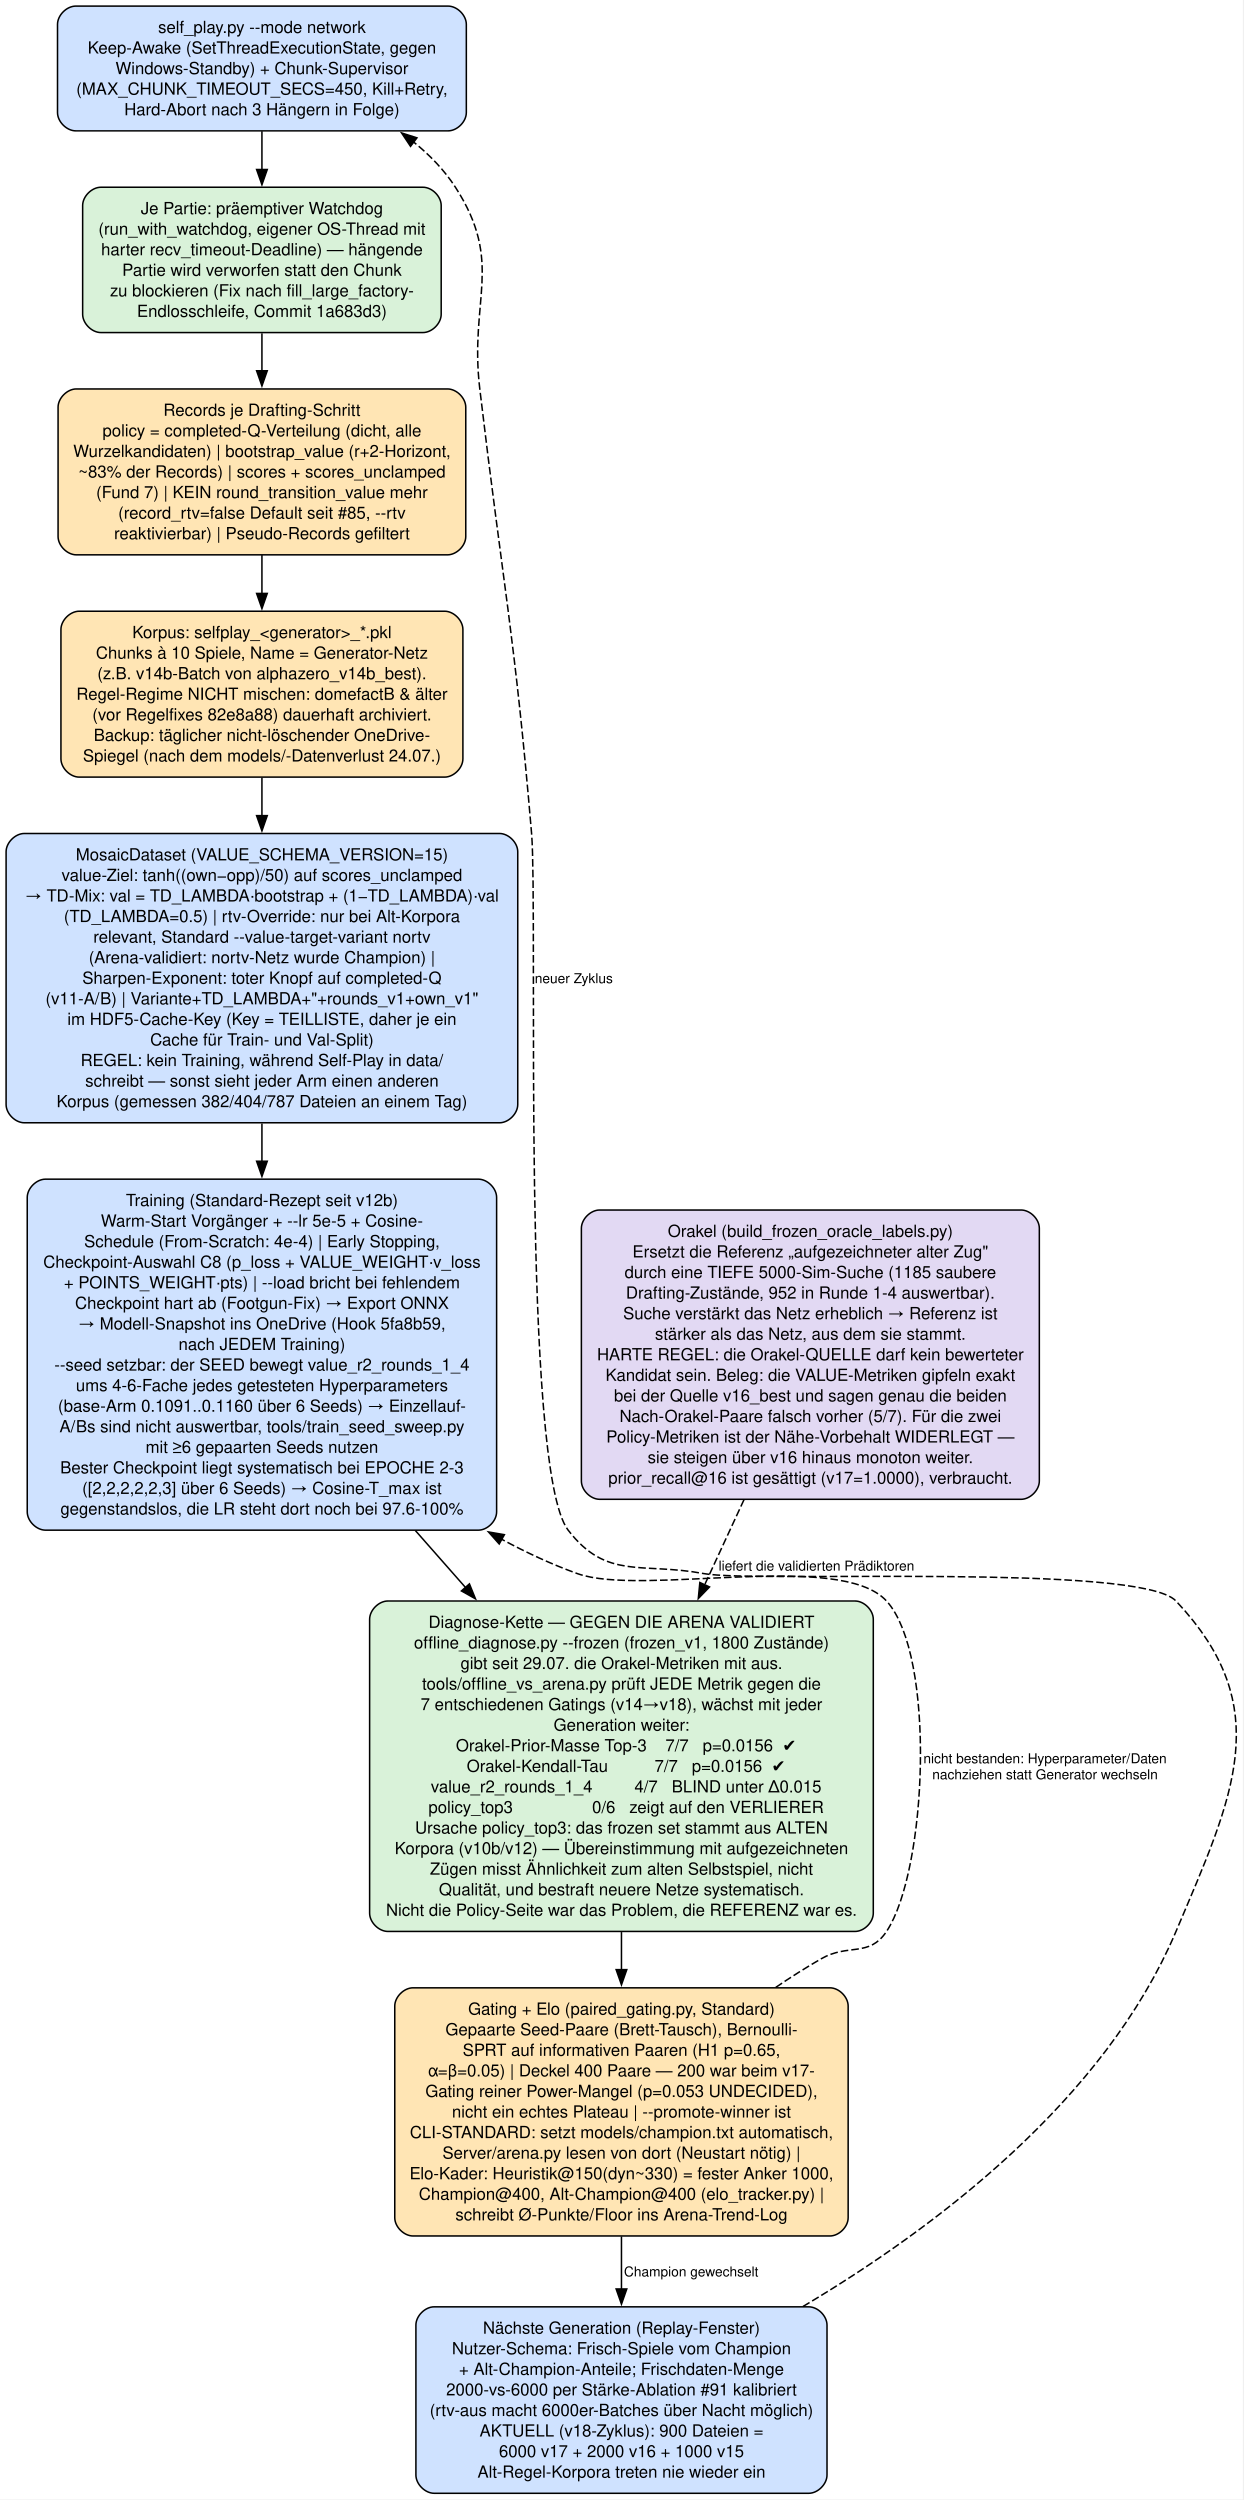
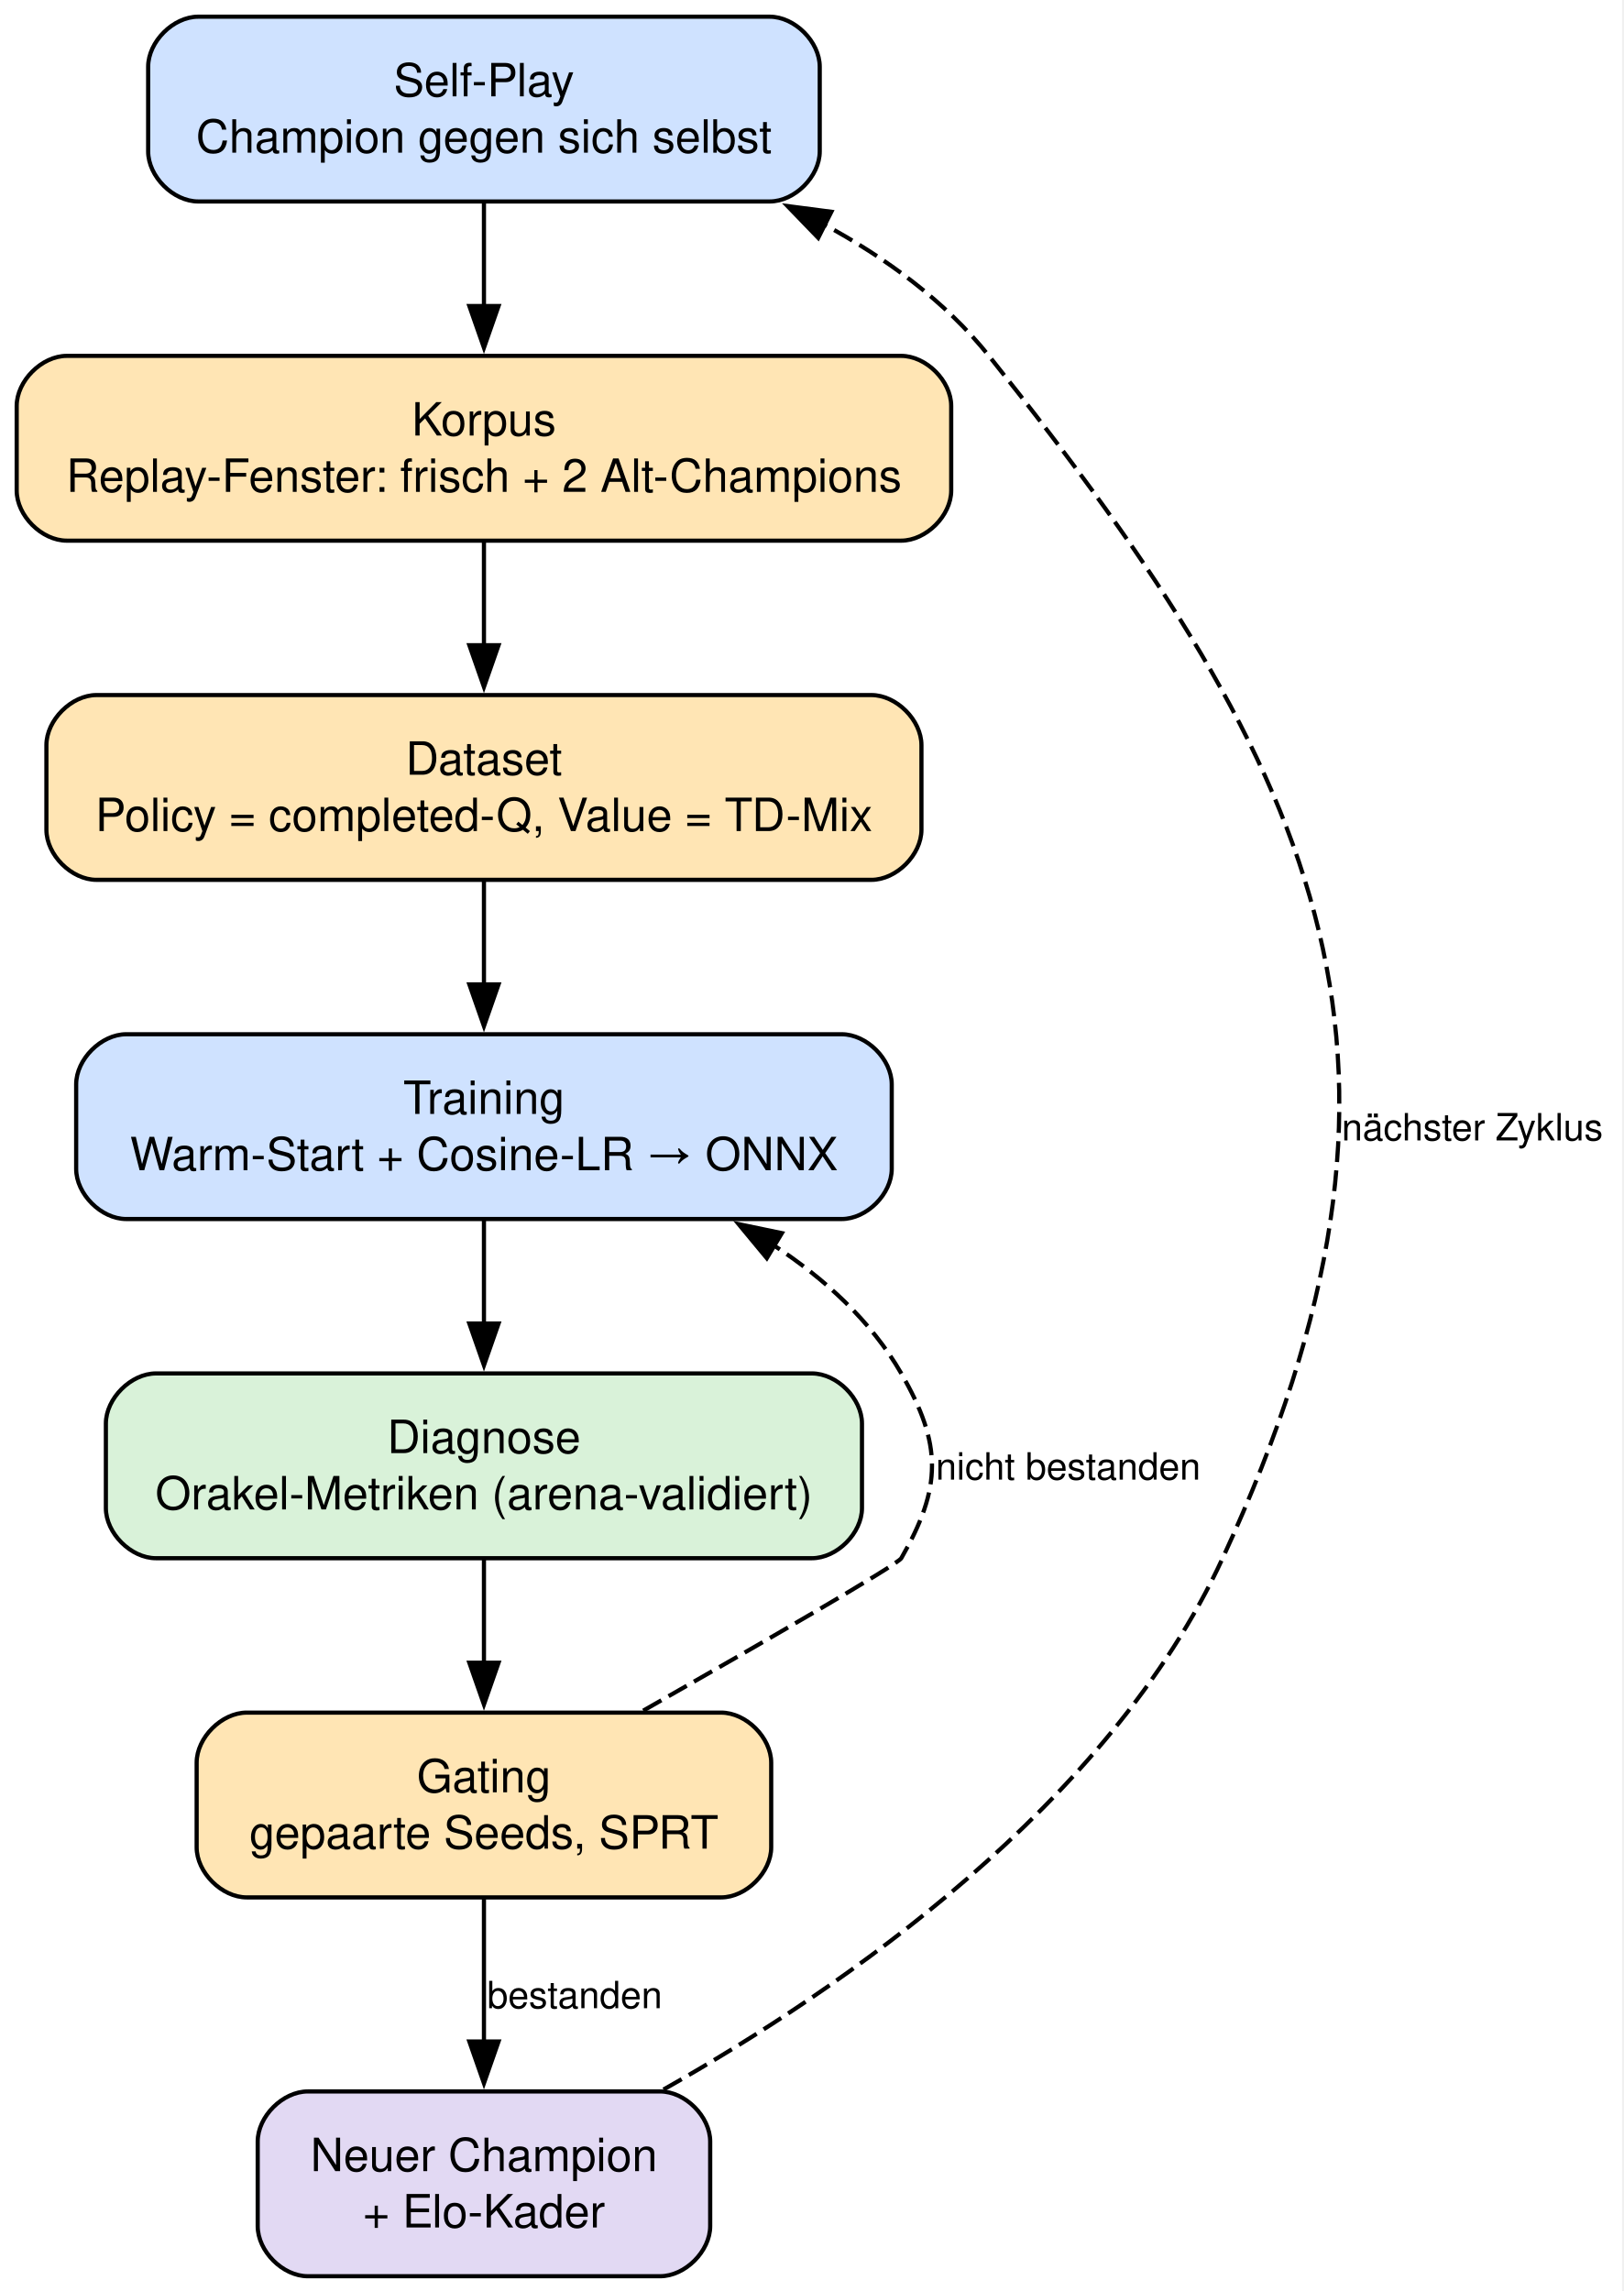
- <svg xmlns="http://www.w3.org/2000/svg" width="816pt" height="1641pt" viewBox="0.00 0.00 816.00 1641.00">
-   <g id="graph0" class="graph" transform="scale(1 1) rotate(0) translate(4 1636.6)">
-     <polygon fill="white" stroke="none" points="-4,4 -4,-1636.6 811.8,-1636.6 811.8,4 -4,4" />
+ <svg xmlns="http://www.w3.org/2000/svg" width="389pt" height="549pt" viewBox="0.00 0.00 389.00 549.00">
+   <g id="graph0" class="graph" transform="scale(1 1) rotate(0) translate(4 545.46)">
+     <polygon fill="white" stroke="none" points="-4,4 -4,-545.46 384.66,-545.46 384.66,4 -4,4" />
    <g id="node1" class="node">
-       <path fill="#cfe2ff" stroke="black" d="M290.1,-1632.6C290.1,-1632.6 45.75,-1632.6 45.75,-1632.6 39.75,-1632.6 33.75,-1626.6 33.75,-1620.6 33.75,-1620.6 33.75,-1562.7 33.75,-1562.7 33.75,-1556.7 39.75,-1550.7 45.75,-1550.7 45.75,-1550.7 290.1,-1550.7 290.1,-1550.7 296.1,-1550.7 302.1,-1556.7 302.1,-1562.7 302.1,-1562.7 302.1,-1620.6 302.1,-1620.6 302.1,-1626.6 296.1,-1632.6 290.1,-1632.6" />
-       <text xml:space="preserve" text-anchor="middle" x="167.93" y="-1614.95" font-family="Helvetica,sans-Serif" font-size="11.00">self_play.py --mode network</text>
-       <text xml:space="preserve" text-anchor="middle" x="167.93" y="-1601.45" font-family="Helvetica,sans-Serif" font-size="11.00">Keep-Awake (SetThreadExecutionState, gegen</text>
-       <text xml:space="preserve" text-anchor="middle" x="167.93" y="-1587.95" font-family="Helvetica,sans-Serif" font-size="11.00">Windows-Standby) + Chunk-Supervisor</text>
-       <text xml:space="preserve" text-anchor="middle" x="167.93" y="-1574.45" font-family="Helvetica,sans-Serif" font-size="11.00">(MAX_CHUNK_TIMEOUT_SECS=450, Kill+Retry,</text>
-       <text xml:space="preserve" text-anchor="middle" x="167.93" y="-1560.95" font-family="Helvetica,sans-Serif" font-size="11.00">Hard-Abort nach 3 Hängern in Folge)</text>
+       <path fill="#cfe2ff" stroke="black" d="M180.42,-541.46C180.42,-541.46 43.5,-541.46 43.5,-541.46 37.5,-541.46 31.5,-535.46 31.5,-529.46 31.5,-529.46 31.5,-509.18 31.5,-509.18 31.5,-503.18 37.5,-497.18 43.5,-497.18 43.5,-497.18 180.42,-497.18 180.42,-497.18 186.42,-497.18 192.42,-503.18 192.42,-509.18 192.42,-509.18 192.42,-529.46 192.42,-529.46 192.42,-535.46 186.42,-541.46 180.42,-541.46" />
+       <text xml:space="preserve" text-anchor="middle" x="111.96" y="-522.37" font-family="Helvetica,sans-Serif" font-size="11.00">Self-Play</text>
+       <text xml:space="preserve" text-anchor="middle" x="111.96" y="-508.87" font-family="Helvetica,sans-Serif" font-size="11.00">Champion gegen sich selbst</text>
    </g>
    <g id="node2" class="node">
-       <path fill="#d9f2d9" stroke="black" d="M273.6,-1513.7C273.6,-1513.7 62.25,-1513.7 62.25,-1513.7 56.25,-1513.7 50.25,-1507.7 50.25,-1501.7 50.25,-1501.7 50.25,-1430.3 50.25,-1430.3 50.25,-1424.3 56.25,-1418.3 62.25,-1418.3 62.25,-1418.3 273.6,-1418.3 273.6,-1418.3 279.6,-1418.3 285.6,-1424.3 285.6,-1430.3 285.6,-1430.3 285.6,-1501.7 285.6,-1501.7 285.6,-1507.7 279.6,-1513.7 273.6,-1513.7" />
-       <text xml:space="preserve" text-anchor="middle" x="167.93" y="-1496.05" font-family="Helvetica,sans-Serif" font-size="11.00">Je Partie: präemptiver Watchdog</text>
-       <text xml:space="preserve" text-anchor="middle" x="167.93" y="-1482.55" font-family="Helvetica,sans-Serif" font-size="11.00">(run_with_watchdog, eigener OS-Thread mit</text>
-       <text xml:space="preserve" text-anchor="middle" x="167.93" y="-1469.05" font-family="Helvetica,sans-Serif" font-size="11.00">harter recv_timeout-Deadline) — hängende</text>
-       <text xml:space="preserve" text-anchor="middle" x="167.93" y="-1455.55" font-family="Helvetica,sans-Serif" font-size="11.00">Partie wird verworfen statt den Chunk</text>
-       <text xml:space="preserve" text-anchor="middle" x="167.93" y="-1442.05" font-family="Helvetica,sans-Serif" font-size="11.00">zu blockieren (Fix nach fill_large_factory-</text>
-       <text xml:space="preserve" text-anchor="middle" x="167.93" y="-1428.55" font-family="Helvetica,sans-Serif" font-size="11.00">Endlosschleife, Commit 1a683d3)</text>
+       <path fill="#ffe5b4" stroke="black" d="M211.92,-460.18C211.92,-460.18 12,-460.18 12,-460.18 6,-460.18 0,-454.18 0,-448.18 0,-448.18 0,-427.9 0,-427.9 0,-421.9 6,-415.9 12,-415.9 12,-415.9 211.92,-415.9 211.92,-415.9 217.92,-415.9 223.92,-421.9 223.92,-427.9 223.92,-427.9 223.92,-448.18 223.92,-448.18 223.92,-454.18 217.92,-460.18 211.92,-460.18" />
+       <text xml:space="preserve" text-anchor="middle" x="111.96" y="-441.09" font-family="Helvetica,sans-Serif" font-size="11.00">Korpus</text>
+       <text xml:space="preserve" text-anchor="middle" x="111.96" y="-427.59" font-family="Helvetica,sans-Serif" font-size="11.00">Replay-Fenster: frisch + 2 Alt-Champions</text>
    </g>
    <g id="edge1" class="edge">
-       <path fill="none" stroke="black" d="M167.93,-1550.5C167.93,-1542.46 167.93,-1533.85 167.93,-1525.33" />
-       <polygon fill="black" stroke="black" points="171.43,-1525.34 167.93,-1515.34 164.43,-1525.34 171.43,-1525.34" />
+       <path fill="none" stroke="black" d="M111.96,-497.07C111.96,-489.41 111.96,-480.56 111.96,-472.12" />
+       <polygon fill="black" stroke="black" points="115.46,-472.13 111.96,-462.13 108.46,-472.13 115.46,-472.13" />
    </g>
    <g id="node3" class="node">
-       <path fill="#ffe5b4" stroke="black" d="M289.73,-1381.3C289.73,-1381.3 46.12,-1381.3 46.12,-1381.3 40.12,-1381.3 34.12,-1375.3 34.12,-1369.3 34.12,-1369.3 34.12,-1284.4 34.12,-1284.4 34.12,-1278.4 40.12,-1272.4 46.12,-1272.4 46.12,-1272.4 289.73,-1272.4 289.73,-1272.4 295.73,-1272.4 301.73,-1278.4 301.73,-1284.4 301.73,-1284.4 301.73,-1369.3 301.73,-1369.3 301.73,-1375.3 295.73,-1381.3 289.73,-1381.3" />
-       <text xml:space="preserve" text-anchor="middle" x="167.93" y="-1363.65" font-family="Helvetica,sans-Serif" font-size="11.00">Records je Drafting-Schritt</text>
-       <text xml:space="preserve" text-anchor="middle" x="167.93" y="-1350.15" font-family="Helvetica,sans-Serif" font-size="11.00">policy = completed-Q-Verteilung (dicht, alle</text>
-       <text xml:space="preserve" text-anchor="middle" x="167.93" y="-1336.65" font-family="Helvetica,sans-Serif" font-size="11.00">Wurzelkandidaten) | bootstrap_value (r+2-Horizont,</text>
-       <text xml:space="preserve" text-anchor="middle" x="167.93" y="-1323.15" font-family="Helvetica,sans-Serif" font-size="11.00">~83% der Records) | scores + scores_unclamped</text>
-       <text xml:space="preserve" text-anchor="middle" x="167.93" y="-1309.65" font-family="Helvetica,sans-Serif" font-size="11.00">(Fund 7) | KEIN round_transition_value mehr</text>
-       <text xml:space="preserve" text-anchor="middle" x="167.93" y="-1296.15" font-family="Helvetica,sans-Serif" font-size="11.00">(record_rtv=false Default seit #85, --rtv</text>
-       <text xml:space="preserve" text-anchor="middle" x="167.93" y="-1282.65" font-family="Helvetica,sans-Serif" font-size="11.00">reaktivierbar) | Pseudo-Records gefiltert</text>
+       <path fill="#ffe5b4" stroke="black" d="M204.79,-378.9C204.79,-378.9 19.12,-378.9 19.12,-378.9 13.12,-378.9 7.12,-372.9 7.12,-366.9 7.12,-366.9 7.12,-346.62 7.12,-346.62 7.12,-340.62 13.12,-334.62 19.12,-334.62 19.12,-334.62 204.79,-334.62 204.79,-334.62 210.79,-334.62 216.79,-340.62 216.79,-346.62 216.79,-346.62 216.79,-366.9 216.79,-366.9 216.79,-372.9 210.79,-378.9 204.79,-378.9" />
+       <text xml:space="preserve" text-anchor="middle" x="111.96" y="-359.81" font-family="Helvetica,sans-Serif" font-size="11.00">Dataset</text>
+       <text xml:space="preserve" text-anchor="middle" x="111.96" y="-346.31" font-family="Helvetica,sans-Serif" font-size="11.00">Policy = completed-Q, Value = TD-Mix</text>
    </g>
    <g id="edge2" class="edge">
-       <path fill="none" stroke="black" d="M167.93,-1417.8C167.93,-1409.81 167.93,-1401.39 167.93,-1393.04" />
-       <polygon fill="black" stroke="black" points="171.43,-1393.25 167.93,-1383.25 164.43,-1393.25 171.43,-1393.25" />
+       <path fill="none" stroke="black" d="M111.96,-415.79C111.96,-408.13 111.96,-399.28 111.96,-390.84" />
+       <polygon fill="black" stroke="black" points="115.46,-390.85 111.96,-380.85 108.46,-390.85 115.46,-390.85" />
    </g>
    <g id="node4" class="node">
-       <path fill="#ffe5b4" stroke="black" d="M287.85,-1235.4C287.85,-1235.4 48,-1235.4 48,-1235.4 42,-1235.4 36,-1229.4 36,-1223.4 36,-1223.4 36,-1138.5 36,-1138.5 36,-1132.5 42,-1126.5 48,-1126.5 48,-1126.5 287.85,-1126.5 287.85,-1126.5 293.85,-1126.5 299.85,-1132.5 299.85,-1138.5 299.85,-1138.5 299.85,-1223.4 299.85,-1223.4 299.85,-1229.4 293.85,-1235.4 287.85,-1235.4" />
-       <text xml:space="preserve" text-anchor="middle" x="167.93" y="-1217.75" font-family="Helvetica,sans-Serif" font-size="11.00">Korpus: selfplay_&lt;generator&gt;_*.pkl</text>
-       <text xml:space="preserve" text-anchor="middle" x="167.93" y="-1204.25" font-family="Helvetica,sans-Serif" font-size="11.00">Chunks à 10 Spiele, Name = Generator-Netz</text>
-       <text xml:space="preserve" text-anchor="middle" x="167.93" y="-1190.75" font-family="Helvetica,sans-Serif" font-size="11.00">(z.B. v14b-Batch von alphazero_v14b_best).</text>
-       <text xml:space="preserve" text-anchor="middle" x="167.93" y="-1177.25" font-family="Helvetica,sans-Serif" font-size="11.00">Regel-Regime NICHT mischen: domefactB &amp; älter</text>
-       <text xml:space="preserve" text-anchor="middle" x="167.93" y="-1163.75" font-family="Helvetica,sans-Serif" font-size="11.00">(vor Regelfixes 82e8a88) dauerhaft archiviert.</text>
-       <text xml:space="preserve" text-anchor="middle" x="167.93" y="-1150.25" font-family="Helvetica,sans-Serif" font-size="11.00">Backup: täglicher nicht-löschender OneDrive-</text>
-       <text xml:space="preserve" text-anchor="middle" x="167.93" y="-1136.75" font-family="Helvetica,sans-Serif" font-size="11.00">Spiegel (nach dem models/-Datenverlust 24.07.)</text>
+       <path fill="#cfe2ff" stroke="black" d="M197.67,-297.62C197.67,-297.62 26.25,-297.62 26.25,-297.62 20.25,-297.62 14.25,-291.62 14.25,-285.62 14.25,-285.62 14.25,-265.34 14.25,-265.34 14.25,-259.34 20.25,-253.34 26.25,-253.34 26.25,-253.34 197.67,-253.34 197.67,-253.34 203.67,-253.34 209.67,-259.34 209.67,-265.34 209.67,-265.34 209.67,-285.62 209.67,-285.62 209.67,-291.62 203.67,-297.62 197.67,-297.62" />
+       <text xml:space="preserve" text-anchor="middle" x="111.96" y="-278.53" font-family="Helvetica,sans-Serif" font-size="11.00">Training</text>
+       <text xml:space="preserve" text-anchor="middle" x="111.96" y="-265.03" font-family="Helvetica,sans-Serif" font-size="11.00">Warm-Start + Cosine-LR → ONNX</text>
    </g>
    <g id="edge3" class="edge">
-       <path fill="none" stroke="black" d="M167.93,-1272.27C167.93,-1264.03 167.93,-1255.44 167.93,-1246.99" />
-       <polygon fill="black" stroke="black" points="171.43,-1247.09 167.93,-1237.09 164.43,-1247.09 171.43,-1247.09" />
+       <path fill="none" stroke="black" d="M111.96,-334.51C111.96,-326.85 111.96,-318 111.96,-309.56" />
+       <polygon fill="black" stroke="black" points="115.46,-309.57 111.96,-299.57 108.46,-309.57 115.46,-309.57" />
    </g>
    <g id="node5" class="node">
-       <path fill="#cfe2ff" stroke="black" d="M323.85,-1089.5C323.85,-1089.5 12,-1089.5 12,-1089.5 6,-1089.5 0,-1083.5 0,-1077.5 0,-1077.5 0,-911.6 0,-911.6 0,-905.6 6,-899.6 12,-899.6 12,-899.6 323.85,-899.6 323.85,-899.6 329.85,-899.6 335.85,-905.6 335.85,-911.6 335.85,-911.6 335.85,-1077.5 335.85,-1077.5 335.85,-1083.5 329.85,-1089.5 323.85,-1089.5" />
-       <text xml:space="preserve" text-anchor="middle" x="167.93" y="-1071.85" font-family="Helvetica,sans-Serif" font-size="11.00">MosaicDataset (VALUE_SCHEMA_VERSION=15)</text>
-       <text xml:space="preserve" text-anchor="middle" x="167.93" y="-1058.35" font-family="Helvetica,sans-Serif" font-size="11.00">value-Ziel: tanh((own−opp)/50) auf scores_unclamped</text>
-       <text xml:space="preserve" text-anchor="middle" x="167.93" y="-1044.85" font-family="Helvetica,sans-Serif" font-size="11.00">→ TD-Mix: val = TD_LAMBDA·bootstrap + (1−TD_LAMBDA)·val</text>
-       <text xml:space="preserve" text-anchor="middle" x="167.93" y="-1031.35" font-family="Helvetica,sans-Serif" font-size="11.00">(TD_LAMBDA=0.5) | rtv-Override: nur bei Alt-Korpora</text>
-       <text xml:space="preserve" text-anchor="middle" x="167.93" y="-1017.85" font-family="Helvetica,sans-Serif" font-size="11.00">relevant, Standard --value-target-variant nortv</text>
-       <text xml:space="preserve" text-anchor="middle" x="167.93" y="-1004.35" font-family="Helvetica,sans-Serif" font-size="11.00">(Arena-validiert: nortv-Netz wurde Champion) |</text>
-       <text xml:space="preserve" text-anchor="middle" x="167.93" y="-990.85" font-family="Helvetica,sans-Serif" font-size="11.00">Sharpen-Exponent: toter Knopf auf completed-Q</text>
-       <text xml:space="preserve" text-anchor="middle" x="167.93" y="-977.35" font-family="Helvetica,sans-Serif" font-size="11.00">(v11-A/B) | Variante+TD_LAMBDA+"+rounds_v1+own_v1"</text>
-       <text xml:space="preserve" text-anchor="middle" x="167.93" y="-963.85" font-family="Helvetica,sans-Serif" font-size="11.00">im HDF5-Cache-Key (Key = TEILLISTE, daher je ein</text>
-       <text xml:space="preserve" text-anchor="middle" x="167.93" y="-950.35" font-family="Helvetica,sans-Serif" font-size="11.00">Cache für Train- und Val-Split)</text>
-       <text xml:space="preserve" text-anchor="middle" x="167.93" y="-936.85" font-family="Helvetica,sans-Serif" font-size="11.00">REGEL: kein Training, während Self-Play in data/</text>
-       <text xml:space="preserve" text-anchor="middle" x="167.93" y="-923.35" font-family="Helvetica,sans-Serif" font-size="11.00">schreibt — sonst sieht jeder Arm einen anderen</text>
-       <text xml:space="preserve" text-anchor="middle" x="167.93" y="-909.85" font-family="Helvetica,sans-Serif" font-size="11.00">Korpus (gemessen 382/404/787 Dateien an einem Tag)</text>
+       <path fill="#d9f2d9" stroke="black" d="M190.54,-216.34C190.54,-216.34 33.38,-216.34 33.38,-216.34 27.38,-216.34 21.37,-210.34 21.37,-204.34 21.37,-204.34 21.37,-184.06 21.37,-184.06 21.37,-178.06 27.37,-172.06 33.37,-172.06 33.37,-172.06 190.54,-172.06 190.54,-172.06 196.54,-172.06 202.54,-178.06 202.54,-184.06 202.54,-184.06 202.54,-204.34 202.54,-204.34 202.54,-210.34 196.54,-216.34 190.54,-216.34" />
+       <text xml:space="preserve" text-anchor="middle" x="111.96" y="-197.25" font-family="Helvetica,sans-Serif" font-size="11.00">Diagnose</text>
+       <text xml:space="preserve" text-anchor="middle" x="111.96" y="-183.75" font-family="Helvetica,sans-Serif" font-size="11.00">Orakel-Metriken (arena-validiert)</text>
    </g>
    <g id="edge4" class="edge">
-       <path fill="none" stroke="black" d="M167.93,-1126.12C167.93,-1118.14 167.93,-1109.69 167.93,-1101.08" />
-       <polygon fill="black" stroke="black" points="171.43,-1101.21 167.93,-1091.21 164.43,-1101.21 171.43,-1101.21" />
+       <path fill="none" stroke="black" d="M111.96,-253.23C111.96,-245.57 111.96,-236.72 111.96,-228.28" />
+       <polygon fill="black" stroke="black" points="115.46,-228.29 111.96,-218.29 108.46,-228.29 115.46,-228.29" />
    </g>
    <g id="node6" class="node">
-       <path fill="#cfe2ff" stroke="black" d="M309.98,-862.6C309.98,-862.6 25.88,-862.6 25.88,-862.6 19.88,-862.6 13.88,-856.6 13.88,-850.6 13.88,-850.6 13.88,-644.2 13.88,-644.2 13.88,-638.2 19.88,-632.2 25.88,-632.2 25.88,-632.2 309.98,-632.2 309.98,-632.2 315.98,-632.2 321.98,-638.2 321.98,-644.2 321.98,-644.2 321.98,-850.6 321.98,-850.6 321.98,-856.6 315.98,-862.6 309.98,-862.6" />
-       <text xml:space="preserve" text-anchor="middle" x="167.93" y="-844.95" font-family="Helvetica,sans-Serif" font-size="11.00">Training (Standard-Rezept seit v12b)</text>
-       <text xml:space="preserve" text-anchor="middle" x="167.93" y="-831.45" font-family="Helvetica,sans-Serif" font-size="11.00">Warm-Start Vorgänger + --lr 5e-5 + Cosine-</text>
-       <text xml:space="preserve" text-anchor="middle" x="167.93" y="-817.95" font-family="Helvetica,sans-Serif" font-size="11.00">Schedule (From-Scratch: 4e-4) | Early Stopping,</text>
-       <text xml:space="preserve" text-anchor="middle" x="167.93" y="-804.45" font-family="Helvetica,sans-Serif" font-size="11.00">Checkpoint-Auswahl C8 (p_loss + VALUE_WEIGHT·v_loss</text>
-       <text xml:space="preserve" text-anchor="middle" x="167.93" y="-790.95" font-family="Helvetica,sans-Serif" font-size="11.00">+ POINTS_WEIGHT·pts) | --load bricht bei fehlendem</text>
-       <text xml:space="preserve" text-anchor="middle" x="167.93" y="-777.45" font-family="Helvetica,sans-Serif" font-size="11.00">Checkpoint hart ab (Footgun-Fix) → Export ONNX</text>
-       <text xml:space="preserve" text-anchor="middle" x="167.93" y="-763.95" font-family="Helvetica,sans-Serif" font-size="11.00">→ Modell-Snapshot ins OneDrive (Hook 5fa8b59,</text>
-       <text xml:space="preserve" text-anchor="middle" x="167.93" y="-750.45" font-family="Helvetica,sans-Serif" font-size="11.00">nach JEDEM Training)</text>
-       <text xml:space="preserve" text-anchor="middle" x="167.93" y="-736.95" font-family="Helvetica,sans-Serif" font-size="11.00">--seed setzbar: der SEED bewegt value_r2_rounds_1_4</text>
-       <text xml:space="preserve" text-anchor="middle" x="167.93" y="-723.45" font-family="Helvetica,sans-Serif" font-size="11.00">ums 4-6-Fache jedes getesteten Hyperparameters</text>
-       <text xml:space="preserve" text-anchor="middle" x="167.93" y="-709.95" font-family="Helvetica,sans-Serif" font-size="11.00">(base-Arm 0.1091..0.1160 über 6 Seeds) → Einzellauf-</text>
-       <text xml:space="preserve" text-anchor="middle" x="167.93" y="-696.45" font-family="Helvetica,sans-Serif" font-size="11.00">A/Bs sind nicht auswertbar, tools/train_seed_sweep.py</text>
-       <text xml:space="preserve" text-anchor="middle" x="167.93" y="-682.95" font-family="Helvetica,sans-Serif" font-size="11.00">mit ≥6 gepaarten Seeds nutzen</text>
-       <text xml:space="preserve" text-anchor="middle" x="167.93" y="-669.45" font-family="Helvetica,sans-Serif" font-size="11.00">Bester Checkpoint liegt systematisch bei EPOCHE 2-3</text>
-       <text xml:space="preserve" text-anchor="middle" x="167.93" y="-655.95" font-family="Helvetica,sans-Serif" font-size="11.00">([2,2,2,2,2,3] über 6 Seeds) → Cosine-T_max ist</text>
-       <text xml:space="preserve" text-anchor="middle" x="167.93" y="-642.45" font-family="Helvetica,sans-Serif" font-size="11.00">gegenstandslos, die LR steht dort noch bei 97.6-100%</text>
+       <path fill="#ffe5b4" stroke="black" d="M168.79,-135.06C168.79,-135.06 55.12,-135.06 55.12,-135.06 49.12,-135.06 43.12,-129.06 43.12,-123.06 43.12,-123.06 43.12,-102.78 43.12,-102.78 43.12,-96.78 49.12,-90.78 55.12,-90.78 55.12,-90.78 168.79,-90.78 168.79,-90.78 174.79,-90.78 180.79,-96.78 180.79,-102.78 180.79,-102.78 180.79,-123.06 180.79,-123.06 180.79,-129.06 174.79,-135.06 168.79,-135.06" />
+       <text xml:space="preserve" text-anchor="middle" x="111.96" y="-115.97" font-family="Helvetica,sans-Serif" font-size="11.00">Gating</text>
+       <text xml:space="preserve" text-anchor="middle" x="111.96" y="-102.47" font-family="Helvetica,sans-Serif" font-size="11.00">gepaarte Seeds, SPRT</text>
    </g>
    <g id="edge5" class="edge">
-       <path fill="none" stroke="black" d="M167.93,-899.12C167.93,-890.96 167.93,-882.62 167.93,-874.27" />
-       <polygon fill="black" stroke="black" points="171.43,-874.39 167.93,-864.39 164.43,-874.39 171.43,-874.39" />
+       <path fill="none" stroke="black" d="M111.96,-171.95C111.96,-164.29 111.96,-155.44 111.96,-147" />
+       <polygon fill="black" stroke="black" points="115.46,-147.01 111.96,-137.01 108.46,-147.01 115.46,-147.01" />
+     </g>
+     <g id="edge7" class="edge">
+       <path fill="none" stroke="black" stroke-dasharray="5,2" d="M150.13,-135.53C177.98,-151.4 211.04,-170.46 211.96,-172.06 221.77,-189.12 221.77,-199.28 211.96,-216.34 204.7,-228.96 193.53,-239.1 181.24,-247.15" />
+       <polygon fill="black" stroke="black" points="179.74,-243.96 172.98,-252.12 183.35,-249.96 179.74,-243.96" />
+       <text xml:space="preserve" text-anchor="middle" x="251.95" y="-190.9" font-family="Helvetica,sans-Serif" font-size="9.00">nicht bestanden</text>
    </g>
    <g id="node7" class="node">
-       <path fill="#d9f2d9" stroke="black" d="M557.23,-585.7C557.23,-585.7 250.62,-585.7 250.62,-585.7 244.62,-585.7 238.62,-579.7 238.62,-573.7 238.62,-573.7 238.62,-380.8 238.62,-380.8 238.62,-374.8 244.62,-368.8 250.62,-368.8 250.62,-368.8 557.23,-368.8 557.23,-368.8 563.23,-368.8 569.23,-374.8 569.23,-380.8 569.23,-380.8 569.23,-573.7 569.23,-573.7 569.23,-579.7 563.23,-585.7 557.23,-585.7" />
-       <text xml:space="preserve" text-anchor="middle" x="403.93" y="-568.05" font-family="Helvetica,sans-Serif" font-size="11.00">Diagnose-Kette — GEGEN DIE ARENA VALIDIERT</text>
-       <text xml:space="preserve" text-anchor="middle" x="403.93" y="-554.55" font-family="Helvetica,sans-Serif" font-size="11.00">offline_diagnose.py --frozen (frozen_v1, 1800 Zustände)</text>
-       <text xml:space="preserve" text-anchor="middle" x="403.93" y="-541.05" font-family="Helvetica,sans-Serif" font-size="11.00">gibt seit 29.07. die Orakel-Metriken mit aus.</text>
-       <text xml:space="preserve" text-anchor="middle" x="403.93" y="-527.55" font-family="Helvetica,sans-Serif" font-size="11.00">tools/offline_vs_arena.py prüft JEDE Metrik gegen die</text>
-       <text xml:space="preserve" text-anchor="middle" x="403.93" y="-514.05" font-family="Helvetica,sans-Serif" font-size="11.00">7 entschiedenen Gatings (v14→v18), wächst mit jeder</text>
-       <text xml:space="preserve" text-anchor="middle" x="403.93" y="-500.55" font-family="Helvetica,sans-Serif" font-size="11.00">Generation weiter:</text>
-       <text xml:space="preserve" text-anchor="middle" x="403.93" y="-487.05" font-family="Helvetica,sans-Serif" font-size="11.00">  Orakel-Prior-Masse Top-3    7/7   p=0.0156  ✔</text>
-       <text xml:space="preserve" text-anchor="middle" x="403.93" y="-473.55" font-family="Helvetica,sans-Serif" font-size="11.00">  Orakel-Kendall-Tau          7/7   p=0.0156  ✔</text>
-       <text xml:space="preserve" text-anchor="middle" x="403.93" y="-460.05" font-family="Helvetica,sans-Serif" font-size="11.00">  value_r2_rounds_1_4         4/7   BLIND unter Δ0.015</text>
-       <text xml:space="preserve" text-anchor="middle" x="403.93" y="-446.55" font-family="Helvetica,sans-Serif" font-size="11.00">  policy_top3                 0/6   zeigt auf den VERLIERER</text>
-       <text xml:space="preserve" text-anchor="middle" x="403.93" y="-433.05" font-family="Helvetica,sans-Serif" font-size="11.00">Ursache policy_top3: das frozen set stammt aus ALTEN</text>
-       <text xml:space="preserve" text-anchor="middle" x="403.93" y="-419.55" font-family="Helvetica,sans-Serif" font-size="11.00">Korpora (v10b/v12) — Übereinstimmung mit aufgezeichneten</text>
-       <text xml:space="preserve" text-anchor="middle" x="403.93" y="-406.05" font-family="Helvetica,sans-Serif" font-size="11.00">Zügen misst Ähnlichkeit zum alten Selbstspiel, nicht</text>
-       <text xml:space="preserve" text-anchor="middle" x="403.93" y="-392.55" font-family="Helvetica,sans-Serif" font-size="11.00">Qualität, und bestraft neuere Netze systematisch.</text>
-       <text xml:space="preserve" text-anchor="middle" x="403.93" y="-379.05" font-family="Helvetica,sans-Serif" font-size="11.00">Nicht die Policy-Seite war das Problem, die REFERENZ war es.</text>
+       <path fill="#e2d9f3" stroke="black" d="M154.17,-44.28C154.17,-44.28 69.75,-44.28 69.75,-44.28 63.75,-44.28 57.75,-38.28 57.75,-32.28 57.75,-32.28 57.75,-12 57.75,-12 57.75,-6 63.75,0 69.75,0 69.75,0 154.17,0 154.17,0 160.17,0 166.17,-6 166.17,-12 166.17,-12 166.17,-32.28 166.17,-32.28 166.17,-38.28 160.17,-44.28 154.17,-44.28" />
+       <text xml:space="preserve" text-anchor="middle" x="111.96" y="-25.19" font-family="Helvetica,sans-Serif" font-size="11.00">Neuer Champion</text>
+       <text xml:space="preserve" text-anchor="middle" x="111.96" y="-11.69" font-family="Helvetica,sans-Serif" font-size="11.00">+ Elo-Kader</text>
    </g>
    <g id="edge6" class="edge">
-       <path fill="none" stroke="black" d="M268.69,-631.9C279.59,-619.53 290.68,-606.92 301.59,-594.53" />
-       <polygon fill="black" stroke="black" points="304.13,-596.94 308.11,-587.12 298.87,-592.31 304.13,-596.94" />
-     </g>
-     <g id="node9" class="node">
-       <path fill="#ffe5b4" stroke="black" d="M540.73,-331.8C540.73,-331.8 267.12,-331.8 267.12,-331.8 261.12,-331.8 255.12,-325.8 255.12,-319.8 255.12,-319.8 255.12,-180.9 255.12,-180.9 255.12,-174.9 261.12,-168.9 267.12,-168.9 267.12,-168.9 540.73,-168.9 540.73,-168.9 546.73,-168.9 552.73,-174.9 552.73,-180.9 552.73,-180.9 552.73,-319.8 552.73,-319.8 552.73,-325.8 546.73,-331.8 540.73,-331.8" />
-       <text xml:space="preserve" text-anchor="middle" x="403.93" y="-314.15" font-family="Helvetica,sans-Serif" font-size="11.00">Gating + Elo (paired_gating.py, Standard)</text>
-       <text xml:space="preserve" text-anchor="middle" x="403.93" y="-300.65" font-family="Helvetica,sans-Serif" font-size="11.00">Gepaarte Seed-Paare (Brett-Tausch), Bernoulli-</text>
-       <text xml:space="preserve" text-anchor="middle" x="403.93" y="-287.15" font-family="Helvetica,sans-Serif" font-size="11.00">SPRT auf informativen Paaren (H1 p=0.65,</text>
-       <text xml:space="preserve" text-anchor="middle" x="403.93" y="-273.65" font-family="Helvetica,sans-Serif" font-size="11.00">α=β=0.05) | Deckel 400 Paare — 200 war beim v17-</text>
-       <text xml:space="preserve" text-anchor="middle" x="403.93" y="-260.15" font-family="Helvetica,sans-Serif" font-size="11.00">Gating reiner Power-Mangel (p=0.053 UNDECIDED),</text>
-       <text xml:space="preserve" text-anchor="middle" x="403.93" y="-246.65" font-family="Helvetica,sans-Serif" font-size="11.00">nicht ein echtes Plateau | --promote-winner ist</text>
-       <text xml:space="preserve" text-anchor="middle" x="403.93" y="-233.15" font-family="Helvetica,sans-Serif" font-size="11.00">CLI-STANDARD: setzt models/champion.txt automatisch,</text>
-       <text xml:space="preserve" text-anchor="middle" x="403.93" y="-219.65" font-family="Helvetica,sans-Serif" font-size="11.00">Server/arena.py lesen von dort (Neustart nötig) |</text>
-       <text xml:space="preserve" text-anchor="middle" x="403.93" y="-206.15" font-family="Helvetica,sans-Serif" font-size="11.00">Elo-Kader: Heuristik@150(dyn~330) = fester Anker 1000,</text>
-       <text xml:space="preserve" text-anchor="middle" x="403.93" y="-192.65" font-family="Helvetica,sans-Serif" font-size="11.00">Champion@400, Alt-Champion@400 (elo_tracker.py) |</text>
-       <text xml:space="preserve" text-anchor="middle" x="403.93" y="-179.15" font-family="Helvetica,sans-Serif" font-size="11.00">schreibt Ø-Punkte/Floor ins Arena-Trend-Log</text>
-     </g>
-     <g id="edge7" class="edge">
-       <path fill="none" stroke="black" d="M403.93,-368.41C403.93,-360.14 403.93,-351.83 403.93,-343.66" />
-       <polygon fill="black" stroke="black" points="407.43,-343.75 403.93,-333.75 400.43,-343.75 407.43,-343.75" />
-     </g>
-     <g id="node8" class="node">
-       <path fill="#e2d9f3" stroke="black" d="M666.22,-842.35C666.22,-842.35 389.62,-842.35 389.62,-842.35 383.62,-842.35 377.62,-836.35 377.62,-830.35 377.62,-830.35 377.62,-664.45 377.62,-664.45 377.62,-658.45 383.62,-652.45 389.62,-652.45 389.62,-652.45 666.22,-652.45 666.22,-652.45 672.22,-652.45 678.22,-658.45 678.22,-664.45 678.22,-664.45 678.22,-830.35 678.22,-830.35 678.22,-836.35 672.22,-842.35 666.22,-842.35" />
-       <text xml:space="preserve" text-anchor="middle" x="527.92" y="-824.7" font-family="Helvetica,sans-Serif" font-size="11.00">Orakel (build_frozen_oracle_labels.py)</text>
-       <text xml:space="preserve" text-anchor="middle" x="527.92" y="-811.2" font-family="Helvetica,sans-Serif" font-size="11.00">Ersetzt die Referenz „aufgezeichneter alter Zug"</text>
-       <text xml:space="preserve" text-anchor="middle" x="527.92" y="-797.7" font-family="Helvetica,sans-Serif" font-size="11.00">durch eine TIEFE 5000-Sim-Suche (1185 saubere</text>
-       <text xml:space="preserve" text-anchor="middle" x="527.92" y="-784.2" font-family="Helvetica,sans-Serif" font-size="11.00">Drafting-Zustände, 952 in Runde 1-4 auswertbar).</text>
-       <text xml:space="preserve" text-anchor="middle" x="527.92" y="-770.7" font-family="Helvetica,sans-Serif" font-size="11.00">Suche verstärkt das Netz erheblich → Referenz ist</text>
-       <text xml:space="preserve" text-anchor="middle" x="527.92" y="-757.2" font-family="Helvetica,sans-Serif" font-size="11.00">stärker als das Netz, aus dem sie stammt.</text>
-       <text xml:space="preserve" text-anchor="middle" x="527.92" y="-743.7" font-family="Helvetica,sans-Serif" font-size="11.00">HARTE REGEL: die Orakel-QUELLE darf kein bewerteter</text>
-       <text xml:space="preserve" text-anchor="middle" x="527.92" y="-730.2" font-family="Helvetica,sans-Serif" font-size="11.00">Kandidat sein. Beleg: die VALUE-Metriken gipfeln exakt</text>
-       <text xml:space="preserve" text-anchor="middle" x="527.92" y="-716.7" font-family="Helvetica,sans-Serif" font-size="11.00">bei der Quelle v16_best und sagen genau die beiden</text>
-       <text xml:space="preserve" text-anchor="middle" x="527.92" y="-703.2" font-family="Helvetica,sans-Serif" font-size="11.00">Nach-Orakel-Paare falsch vorher (5/7). Für die zwei</text>
-       <text xml:space="preserve" text-anchor="middle" x="527.92" y="-689.7" font-family="Helvetica,sans-Serif" font-size="11.00">Policy-Metriken ist der Nähe-Vorbehalt WIDERLEGT —</text>
-       <text xml:space="preserve" text-anchor="middle" x="527.92" y="-676.2" font-family="Helvetica,sans-Serif" font-size="11.00">sie steigen über v16 hinaus monoton weiter.</text>
-       <text xml:space="preserve" text-anchor="middle" x="527.92" y="-662.7" font-family="Helvetica,sans-Serif" font-size="11.00">prior_recall@16 ist gesättigt (v17=1.0000), verbraucht.</text>
+       <path fill="none" stroke="black" d="M111.96,-90.43C111.96,-80.15 111.96,-67.6 111.96,-56.15" />
+       <polygon fill="black" stroke="black" points="115.46,-56.25 111.96,-46.25 108.46,-56.25 115.46,-56.25" />
+       <text xml:space="preserve" text-anchor="middle" x="133.71" y="-64.23" font-family="Helvetica,sans-Serif" font-size="9.00">bestanden</text>
    </g>
    <g id="edge8" class="edge">
-       <path fill="none" stroke="black" stroke-dasharray="5,2" d="M484.38,-652.24C476.02,-634.16 467.17,-615.01 458.51,-596.29" />
-       <polygon fill="black" stroke="black" points="461.73,-594.92 454.36,-587.31 455.38,-597.86 461.73,-594.92" />
-       <text xml:space="preserve" text-anchor="middle" x="531.92" y="-605.65" font-family="Helvetica,sans-Serif" font-size="9.00">liefert die validierten Prädiktoren</text>
-     </g>
-     <g id="edge10" class="edge">
-       <path fill="none" stroke="black" stroke-dasharray="5,2" d="M505.2,-332.09C515.03,-338.75 525.03,-345.1 534.92,-350.8 552.87,-361.15 566.45,-351.55 577.92,-368.8 604.63,-408.93 610.47,-550.14 577.92,-585.7 547.35,-619.11 417.53,-588.34 374.93,-603.7 358.18,-609.74 341.51,-617.47 325.33,-626.21" />
-       <polygon fill="black" stroke="black" points="323.68,-623.12 316.64,-631.04 327.08,-629.24 323.68,-623.12" />
-       <text xml:space="preserve" text-anchor="middle" x="681.95" y="-479.2" font-family="Helvetica,sans-Serif" font-size="9.00">nicht bestanden: Hyperparameter/Daten</text>
-       <text xml:space="preserve" text-anchor="middle" x="681.95" y="-468.7" font-family="Helvetica,sans-Serif" font-size="9.00">nachziehen statt Generator wechseln</text>
-     </g>
-     <g id="node10" class="node">
-       <path fill="#cfe2ff" stroke="black" d="M526.85,-122.4C526.85,-122.4 281,-122.4 281,-122.4 275,-122.4 269,-116.4 269,-110.4 269,-110.4 269,-12 269,-12 269,-6 275,0 281,0 281,0 526.85,0 526.85,0 532.85,0 538.85,-6 538.85,-12 538.85,-12 538.85,-110.4 538.85,-110.4 538.85,-116.4 532.85,-122.4 526.85,-122.4" />
-       <text xml:space="preserve" text-anchor="middle" x="403.93" y="-104.75" font-family="Helvetica,sans-Serif" font-size="11.00">Nächste Generation (Replay-Fenster)</text>
-       <text xml:space="preserve" text-anchor="middle" x="403.93" y="-91.25" font-family="Helvetica,sans-Serif" font-size="11.00">Nutzer-Schema: Frisch-Spiele vom Champion</text>
-       <text xml:space="preserve" text-anchor="middle" x="403.93" y="-77.75" font-family="Helvetica,sans-Serif" font-size="11.00">+ Alt-Champion-Anteile; Frischdaten-Menge</text>
-       <text xml:space="preserve" text-anchor="middle" x="403.93" y="-64.25" font-family="Helvetica,sans-Serif" font-size="11.00">2000-vs-6000 per Stärke-Ablation #91 kalibriert</text>
-       <text xml:space="preserve" text-anchor="middle" x="403.93" y="-50.75" font-family="Helvetica,sans-Serif" font-size="11.00">(rtv-aus macht 6000er-Batches über Nacht möglich)</text>
-       <text xml:space="preserve" text-anchor="middle" x="403.93" y="-37.25" font-family="Helvetica,sans-Serif" font-size="11.00">AKTUELL (v18-Zyklus): 900 Dateien =</text>
-       <text xml:space="preserve" text-anchor="middle" x="403.93" y="-23.75" font-family="Helvetica,sans-Serif" font-size="11.00">6000 v17 + 2000 v16 + 1000 v15</text>
-       <text xml:space="preserve" text-anchor="middle" x="403.93" y="-10.25" font-family="Helvetica,sans-Serif" font-size="11.00">Alt-Regel-Korpora treten nie wieder ein</text>
-     </g>
-     <g id="edge9" class="edge">
-       <path fill="none" stroke="black" d="M403.93,-168.62C403.93,-157.05 403.93,-145.21 403.93,-133.82" />
-       <polygon fill="black" stroke="black" points="407.43,-134.13 403.93,-124.13 400.43,-134.13 407.43,-134.13" />
-       <text xml:space="preserve" text-anchor="middle" x="449.68" y="-142.35" font-family="Helvetica,sans-Serif" font-size="9.00">Champion gewechselt</text>
-     </g>
-     <g id="edge11" class="edge">
-       <path fill="none" stroke="black" stroke-dasharray="5,2" d="M523.1,-122.64C610.29,-174.46 721.17,-258.27 767.92,-368.8 805.48,-457.58 834.08,-515.59 767.92,-585.7 744.25,-610.79 491.85,-597.39 457.93,-603.7 417.09,-611.3 394.28,-599.3 368.93,-632.2 337.86,-672.5 349.2,-1038.8 344.93,-1089.5 333.94,-1219.6 326.31,-1251.64 310.93,-1381.3 303.94,-1440.16 327.07,-1463.9 294.93,-1513.7 287.66,-1524.95 278.12,-1534.81 267.51,-1543.37" />
-       <polygon fill="black" stroke="black" points="265.47,-1540.53 259.59,-1549.35 269.68,-1546.12 265.47,-1540.53" />
-       <text xml:space="preserve" text-anchor="middle" x="372.65" y="-991.25" font-family="Helvetica,sans-Serif" font-size="9.00">neuer Zyklus</text>
+       <path fill="none" stroke="black" stroke-dasharray="5,2" d="M154.99,-44.74C198.04,-69.05 261.67,-113 288.96,-172.06 343.68,-290.48 314.41,-358.28 232.96,-460.18 222.46,-473.32 208.25,-483.68 193.28,-491.77" />
+       <polygon fill="black" stroke="black" points="192.06,-488.46 184.7,-496.08 195.21,-494.71 192.06,-488.46" />
+       <text xml:space="preserve" text-anchor="middle" x="348.79" y="-272.18" font-family="Helvetica,sans-Serif" font-size="9.00">nächster Zyklus</text>
    </g>
  </g>
</svg>
